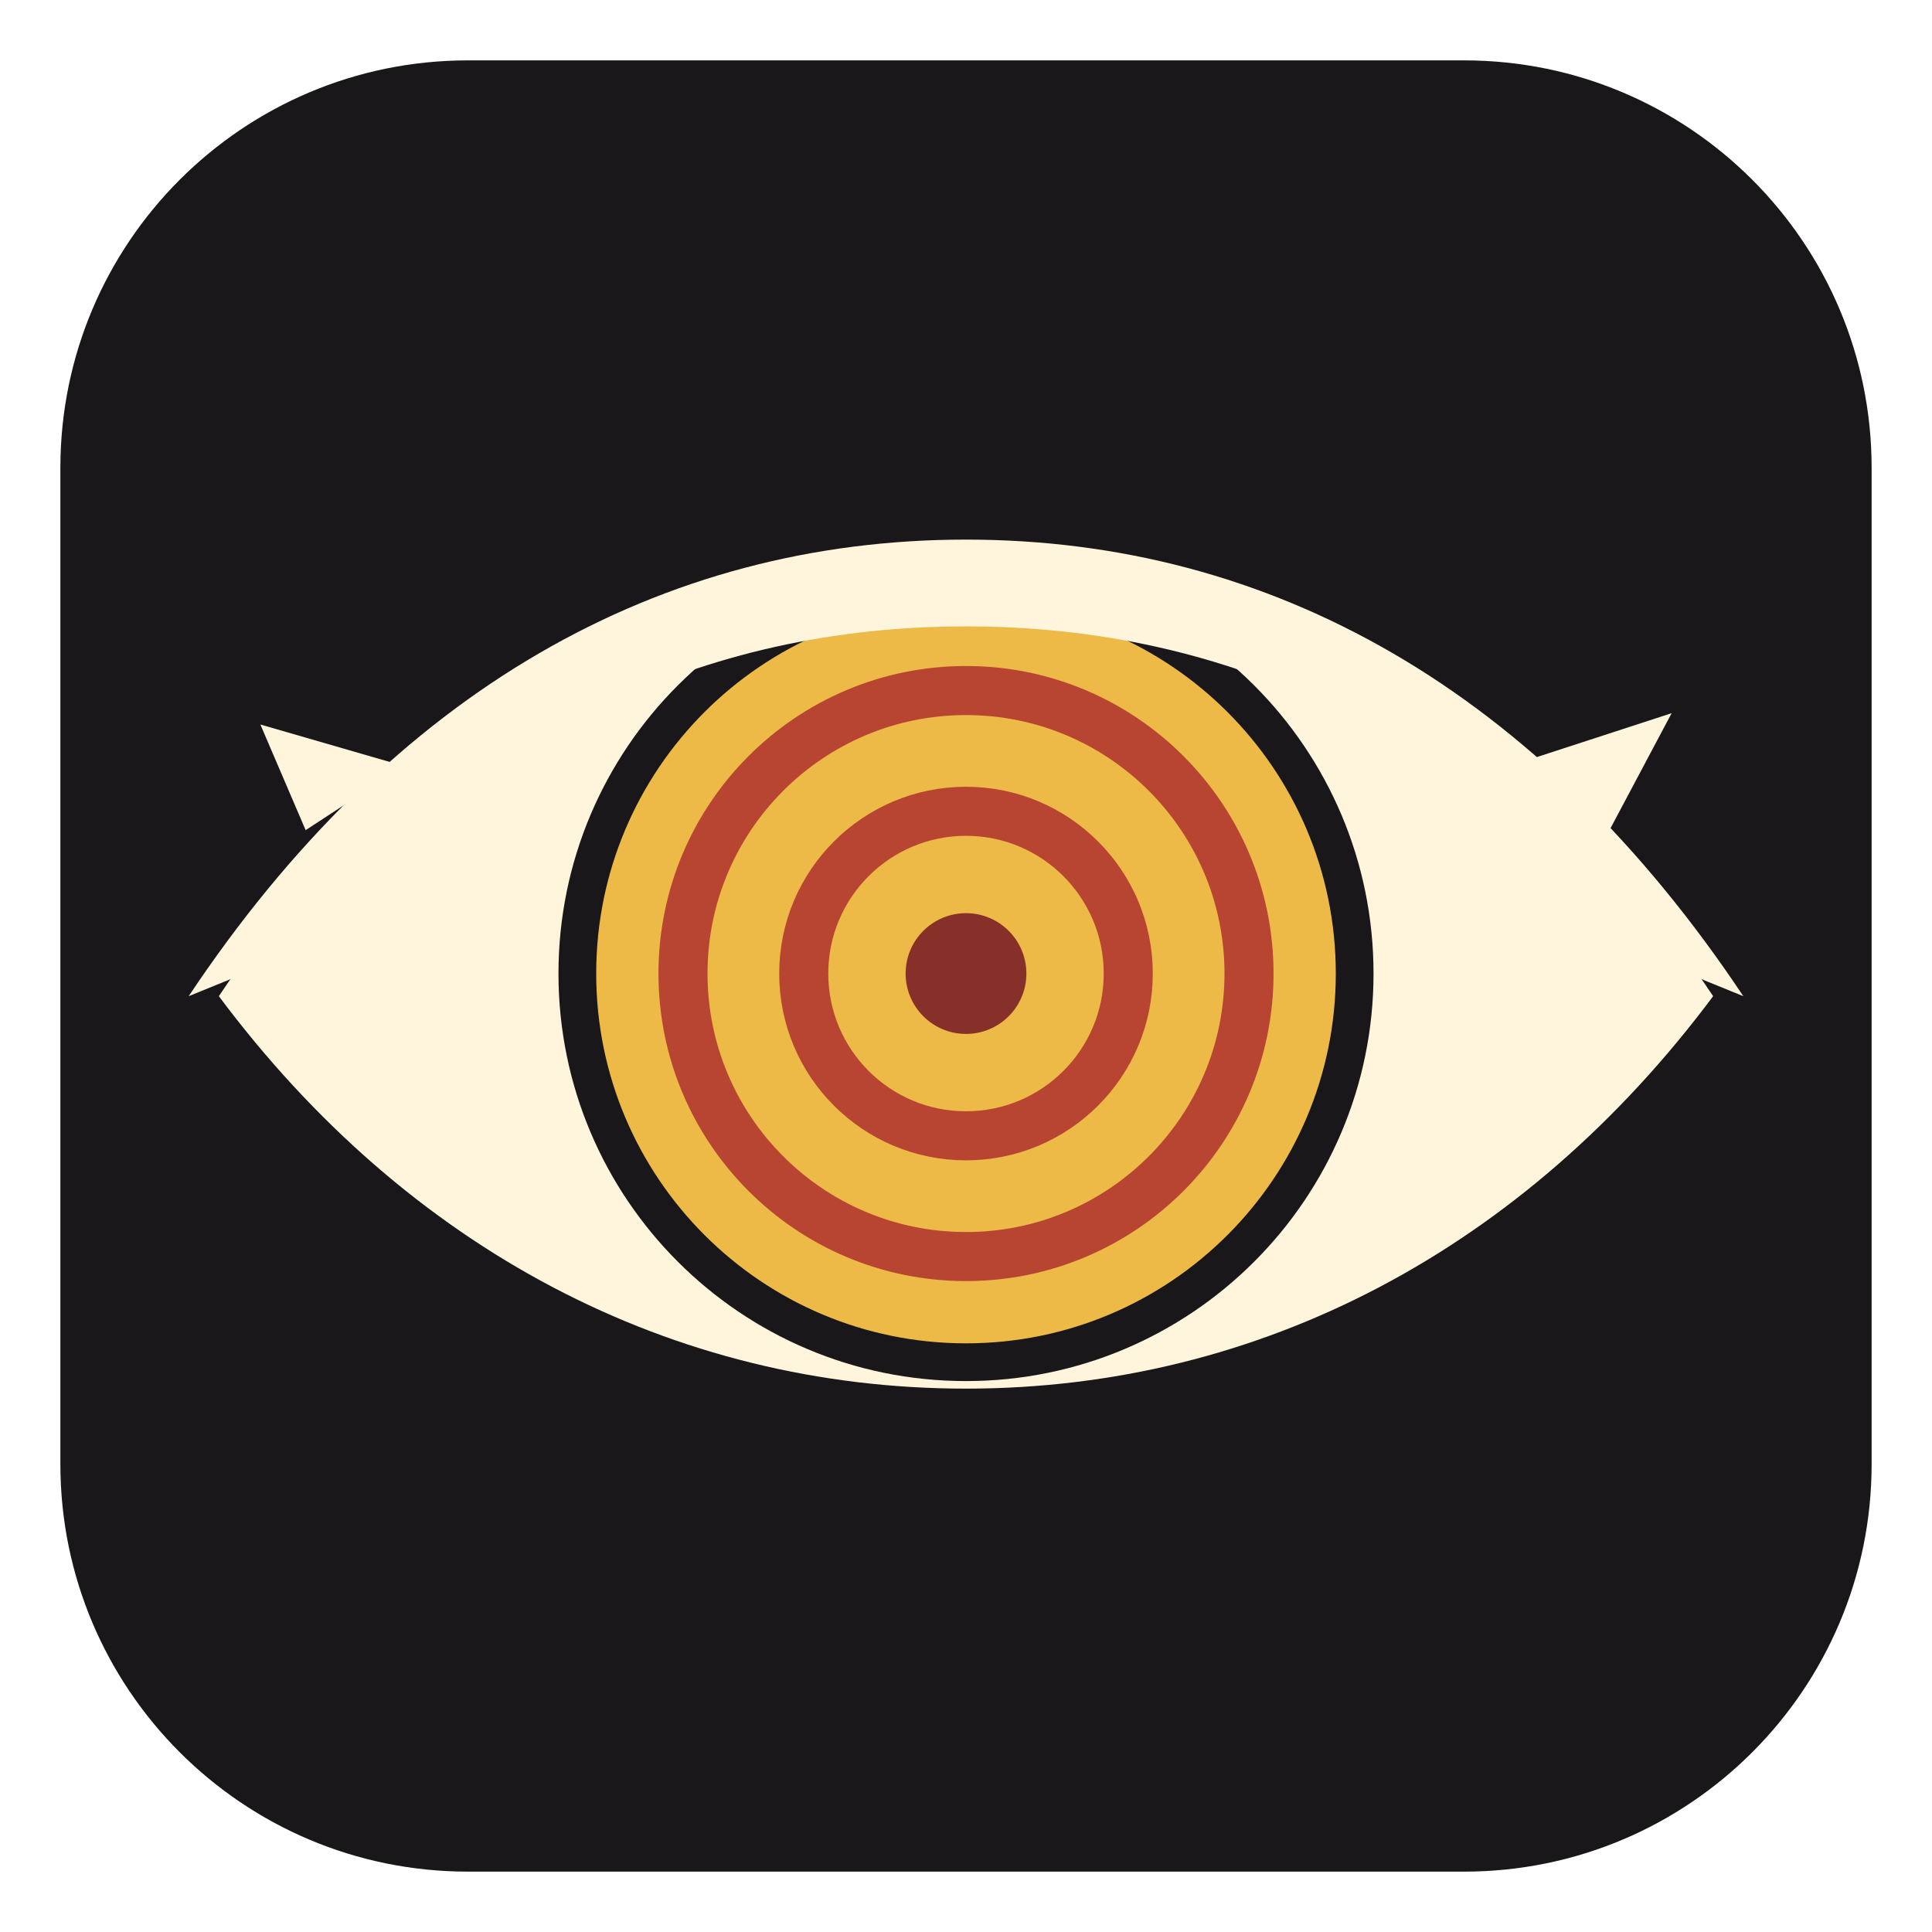
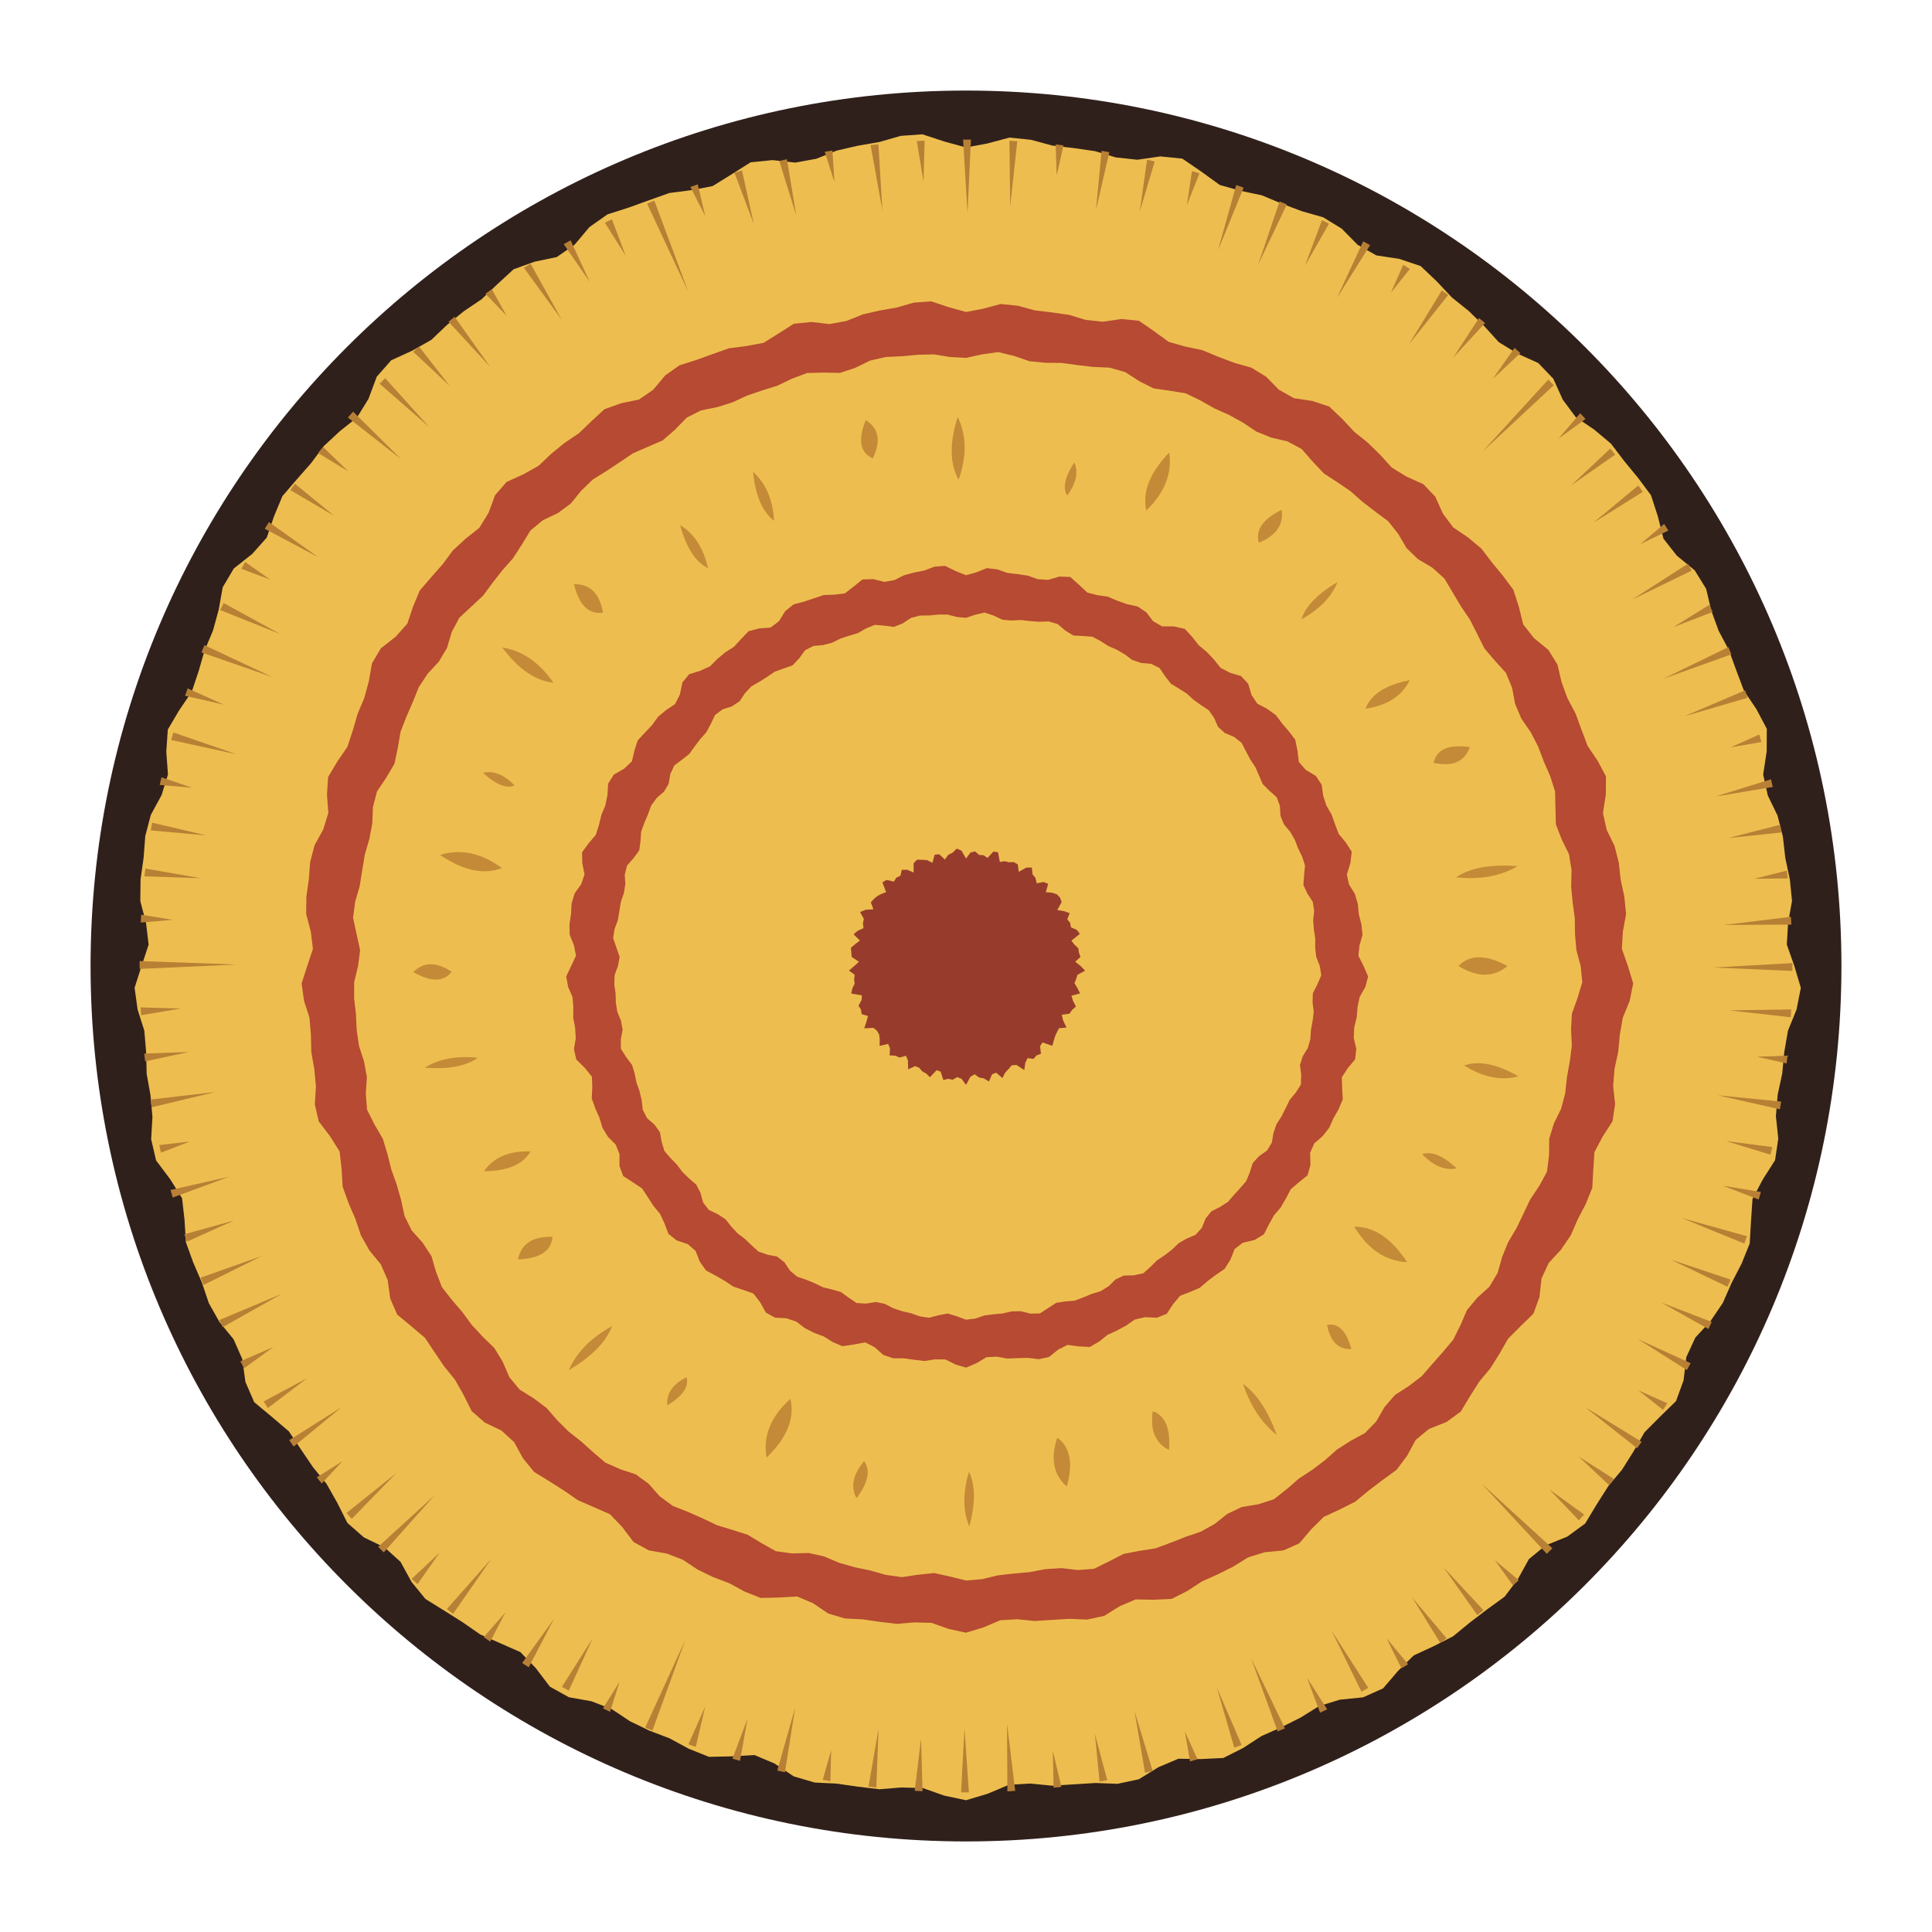
- <svg xmlns="http://www.w3.org/2000/svg" viewBox="0 0 512 512" width="512" height="512" role="img" aria-label="Makima's ringed eye">
-   <rect x="16" y="16" width="480" height="480" rx="108" fill="#191719" />
-   <path d="M58 264C106 192 177 154 256 154s150 38 198 110c-50 67-120 104-198 104S108 331 58 264Z" fill="#fff4dc" />
-   <circle cx="256" cy="258" r="103" fill="#edba48" stroke="#191719" stroke-width="10" />
-   <g fill="none" stroke="#b84432" stroke-width="13">
-     <circle cx="256" cy="258" r="75" />
-     <circle cx="256" cy="258" r="43" />
-   </g>
-   <circle cx="256" cy="258" r="16" fill="#872f29" />
-   <path d="M50 264C104 183 175 143 256 143s152 40 206 121l-27-11c-49-58-109-87-179-87S126 195 77 253Z" fill="#fff4dc" />
-   <path d="m81 220-12-28 38 11m293 0 43-14-17 32" fill="#fff4dc" />
+ <svg xmlns="http://www.w3.org/2000/svg" viewBox="0 0 512 512" width="512" height="512" role="img" aria-label="Makima’s ringed iris">
+   <circle cx="256" cy="256" r="232" fill="#30201c" />
+   <path fill="#edbe4f" d="M475.52 256.00 L477.24 261.79 L476.10 267.54 L473.83 273.14 L472.85 278.79 L472.31 284.48 L471.11 290.07 L470.63 295.78 L471.26 301.75 L470.41 307.47 L467.15 312.58 L464.43 317.74 L464.04 323.59 L463.69 329.55 L461.53 334.90 L458.87 340.03 L456.56 345.30 L453.30 350.11 L449.28 354.48 L446.89 359.64 L446.17 365.79 L444.16 371.31 L439.92 375.44 L435.81 379.58 L432.95 384.56 L429.89 389.43 L426.22 393.84 L423.11 398.73 L420.09 403.75 L415.35 407.22 L409.56 409.56 L405.17 413.19 L402.27 418.45 L398.75 423.13 L394.08 426.52 L389.51 430.00 L385.07 433.65 L379.90 436.27 L374.65 438.71 L370.48 442.82 L366.53 447.44 L361.23 449.81 L355.07 450.43 L349.55 452.14 L344.68 455.17 L339.56 457.74 L334.33 460.06 L329.40 463.26 L324.20 465.88 L318.26 466.17 L312.29 466.08 L306.98 468.33 L301.81 471.52 L296.17 472.73 L290.29 472.51 L284.55 472.87 L278.83 473.23 L273.05 472.66 L267.37 472.99 L261.74 475.36 L256.00 477.08 L250.24 475.86 L244.58 473.86 L238.87 473.70 L233.07 474.17 L227.37 473.49 L221.68 472.67 L215.89 472.39 L210.35 470.76 L205.26 467.35 L199.97 465.11 L193.96 465.45 L187.90 465.58 L182.54 463.44 L177.43 460.67 L172.07 458.63 L166.90 456.12 L162.08 452.91 L156.72 450.85 L150.78 449.79 L145.73 446.99 L141.98 442.06 L137.92 437.83 L132.63 435.50 L127.29 433.16 L122.57 429.89 L117.68 426.81 L112.74 423.74 L109.05 419.21 L106.15 413.91 L101.92 410.08 L96.43 407.42 L92.07 403.60 L89.40 398.29 L86.54 393.23 L82.93 388.80 L79.73 384.07 L76.56 379.33 L72.03 375.47 L67.37 371.59 L65.05 366.25 L64.20 360.14 L61.89 354.90 L58.17 350.36 L55.34 345.34 L53.50 339.88 L51.22 334.61 L49.27 329.21 L48.90 323.29 L48.25 317.54 L45.11 312.51 L41.36 307.53 L40.06 301.90 L40.40 295.96 L39.88 290.23 L38.87 284.59 L38.73 278.84 L38.25 273.14 L36.46 267.51 L35.67 261.77 L37.52 256.00 L39.39 250.33 L38.70 244.61 L37.18 238.78 L37.25 233.01 L38.06 227.31 L38.50 221.55 L39.97 215.96 L42.83 210.69 L44.51 205.23 L44.07 199.21 L44.47 193.34 L47.47 188.25 L50.81 183.34 L52.62 177.93 L54.21 172.42 L56.43 167.15 L57.97 161.54 L59.02 155.63 L61.97 150.65 L66.85 146.79 L70.71 142.45 L72.59 136.89 L74.84 131.49 L78.60 127.11 L82.40 122.79 L85.83 118.20 L90.06 114.27 L94.59 110.67 L97.64 105.72 L99.84 99.84 L103.67 95.48 L109.19 92.96 L114.29 90.08 L118.44 86.13 L122.88 82.51 L127.62 79.31 L131.81 75.31 L136.10 71.37 L141.63 69.36 L147.53 68.13 L152.24 64.89 L156.22 60.17 L160.99 56.81 L166.53 55.04 L171.95 53.08 L177.37 51.15 L183.19 50.39 L188.85 49.32 L193.86 46.21 L198.93 43.01 L204.73 42.43 L210.74 43.09 L216.35 42.07 L221.77 39.90 L227.38 38.61 L233.05 37.63 L238.69 36.01 L244.45 35.59 L250.28 37.51 L256.00 39.08 L261.71 38.01 L267.51 36.46 L273.23 37.05 L278.85 38.57 L284.54 39.24 L290.20 40.06 L295.71 41.72 L301.42 42.33 L307.51 41.45 L313.33 42.04 L318.36 45.48 L323.25 49.02 L328.75 50.57 L334.40 51.76 L339.68 53.97 L345.05 55.99 L350.64 57.58 L355.56 60.59 L359.78 64.87 L364.73 67.68 L370.83 68.61 L376.47 70.50 L380.72 74.53 L384.74 78.81 L389.21 82.40 L393.33 86.42 L397.20 90.68 L402.13 93.71 L407.65 96.20 L411.64 100.36 L414.15 105.92 L417.57 110.52 L422.46 113.83 L426.93 117.58 L430.42 122.17 L434.08 126.62 L437.53 131.24 L439.37 136.92 L440.83 142.74 L444.37 147.25 L449.12 151.15 L452.15 156.06 L453.50 161.80 L455.47 167.19 L458.16 172.26 L460.13 177.64 L462.15 183.00 L465.47 187.94 L468.22 193.14 L468.19 199.14 L467.26 205.28 L468.49 210.83 L471.07 216.14 L472.48 221.71 L473.13 227.41 L474.33 233.05 L474.90 238.77 L473.86 244.58 L473.52 250.30Z" />
+   <path fill="#b88035" d="M475.00 255.23 L454.00 256.40 L475.00 257.31Z" />
+   <path fill="#b88035" d="M474.70 267.51 L458.24 267.76 L474.58 269.59Z" />
+   <path fill="#b88035" d="M473.71 279.76 L465.61 280.04 L473.47 281.83Z" />
+   <path fill="#b88035" d="M472.03 291.93 L455.20 290.26 L471.68 293.98Z" />
+   <path fill="#b88035" d="M469.68 303.98 L457.40 302.39 L469.21 306.01Z" />
+   <path fill="#b88035" d="M466.65 315.89 L456.61 314.23 L466.07 317.89Z" />
+   <path fill="#b88035" d="M462.96 327.61 L445.68 322.80 L462.27 329.57Z" />
+   <path fill="#b88035" d="M458.62 339.10 L442.71 333.78 L457.82 341.02Z" />
+   <path fill="#b88035" d="M453.64 350.33 L440.22 345.17 L452.74 352.20Z" />
+   <path fill="#b88035" d="M448.04 361.26 L434.07 354.88 L447.03 363.08Z" />
+   <path fill="#b88035" d="M441.84 371.87 L434.19 368.46 L440.73 373.63Z" />
+   <path fill="#b88035" d="M435.05 382.10 L420.04 372.89 L433.84 383.80Z" />
+   <path fill="#b88035" d="M427.70 391.94 L418.34 385.99 L426.40 393.57Z" />
+   <path fill="#b88035" d="M419.81 401.36 L410.59 394.71 L418.42 402.91Z" />
+   <path fill="#b88035" d="M411.40 410.31 L392.59 393.13 L409.92 411.78Z" />
+   <path fill="#b88035" d="M402.50 418.78 L396.16 413.47 L400.95 420.17Z" />
+   <path fill="#b88035" d="M393.14 426.74 L382.52 415.30 L391.51 428.04Z" />
+   <path fill="#b88035" d="M383.35 434.16 L374.27 423.39 L381.66 435.36Z" />
+   <path fill="#b88035" d="M373.16 441.02 L367.43 434.12 L371.40 442.13Z" />
+   <path fill="#b88035" d="M362.60 447.30 L352.90 432.16 L360.78 448.31Z" />
+   <path fill="#b88035" d="M351.71 452.98 L346.36 444.60 L349.83 453.88Z" />
+   <path fill="#b88035" d="M340.52 458.04 L331.55 439.43 L338.59 458.83Z" />
+   <path fill="#b88035" d="M329.05 462.46 L322.44 447.10 L327.09 463.14Z" />
+   <path fill="#b88035" d="M317.36 466.23 L314.01 458.87 L315.36 466.80Z" />
+   <path fill="#b88035" d="M305.48 469.34 L300.64 453.39 L303.45 469.80Z" />
+   <path fill="#b88035" d="M293.44 471.78 L290.15 459.45 L291.39 472.12Z" />
+   <path fill="#b88035" d="M281.28 473.54 L279.01 463.92 L279.21 473.77Z" />
+   <path fill="#b88035" d="M269.04 474.61 L266.87 456.75 L266.97 474.73Z" />
+   <path fill="#b88035" d="M256.77 475.00 L255.60 458.06 L254.69 475.00Z" />
+   <path fill="#b88035" d="M244.49 474.70 L244.09 460.69 L242.41 474.58Z" />
+   <path fill="#b88035" d="M232.24 473.71 L232.83 458.03 L230.17 473.47Z" />
+   <path fill="#b88035" d="M220.07 472.03 L220.27 463.78 L218.02 471.68Z" />
+   <path fill="#b88035" d="M208.02 469.68 L210.75 452.44 L205.99 469.21Z" />
+   <path fill="#b88035" d="M196.11 466.65 L198.12 455.39 L194.11 466.07Z" />
+   <path fill="#b88035" d="M184.39 462.96 L186.89 452.23 L182.43 462.27Z" />
+   <path fill="#b88035" d="M172.90 458.62 L181.64 434.52 L170.98 457.82Z" />
+   <path fill="#b88035" d="M161.67 453.64 L164.21 445.64 L159.80 452.74Z" />
+   <path fill="#b88035" d="M150.74 448.04 L157.08 434.13 L148.92 447.03Z" />
+   <path fill="#b88035" d="M140.13 441.84 L146.81 429.01 L138.37 440.73Z" />
+   <path fill="#b88035" d="M129.90 435.05 L133.96 427.27 L128.20 433.84Z" />
+   <path fill="#b88035" d="M120.06 427.70 L130.29 412.99 L118.43 426.40Z" />
+   <path fill="#b88035" d="M110.64 419.81 L116.54 411.43 L109.09 418.42Z" />
+   <path fill="#b88035" d="M101.69 411.40 L115.18 396.26 L100.22 409.92Z" />
+   <path fill="#b88035" d="M93.22 402.50 L105.06 390.35 L91.83 400.95Z" />
+   <path fill="#b88035" d="M85.26 393.14 L90.78 387.22 L83.96 391.51Z" />
+   <path fill="#b88035" d="M77.84 383.35 L90.50 372.93 L76.64 381.66Z" />
+   <path fill="#b88035" d="M70.98 373.16 L81.42 365.21 L69.87 371.40Z" />
+   <path fill="#b88035" d="M64.70 362.60 L72.46 356.96 L63.69 360.78Z" />
+   <path fill="#b88035" d="M59.02 351.71 L74.73 342.85 L58.12 349.83Z" />
+   <path fill="#b88035" d="M53.96 340.52 L69.38 332.86 L53.17 338.59Z" />
+   <path fill="#b88035" d="M49.54 329.05 L61.99 323.45 L48.86 327.09Z" />
+   <path fill="#b88035" d="M45.77 317.36 L60.78 311.82 L45.20 315.36Z" />
+   <path fill="#b88035" d="M42.66 305.48 L50.28 302.52 L42.20 303.45Z" />
+   <path fill="#b88035" d="M40.22 293.44 L57.01 289.40 L39.88 291.39Z" />
+   <path fill="#b88035" d="M38.46 281.28 L50.00 278.79 L38.23 279.21Z" />
+   <path fill="#b88035" d="M37.39 269.04 L47.92 267.27 L37.27 266.97Z" />
+   <path fill="#b88035" d="M37.00 256.77 L62.74 255.61 L37.00 254.69Z" />
+   <path fill="#b88035" d="M37.30 244.49 L45.81 243.77 L37.42 242.41Z" />
+   <path fill="#b88035" d="M38.29 232.24 L53.23 232.74 L38.53 230.17Z" />
+   <path fill="#b88035" d="M39.97 220.07 L54.72 221.39 L40.32 218.02Z" />
+   <path fill="#b88035" d="M42.32 208.02 L50.89 208.75 L42.79 205.99Z" />
+   <path fill="#b88035" d="M45.35 196.11 L62.76 199.91 L45.93 194.11Z" />
+   <path fill="#b88035" d="M49.04 184.39 L59.33 186.74 L49.73 182.43Z" />
+   <path fill="#b88035" d="M53.38 172.90 L72.19 179.43 L54.18 170.98Z" />
+   <path fill="#b88035" d="M58.36 161.67 L74.31 168.06 L59.26 159.80Z" />
+   <path fill="#b88035" d="M63.96 150.74 L71.59 153.60 L64.97 148.92Z" />
+   <path fill="#b88035" d="M70.16 140.13 L84.39 147.69 L71.27 138.37Z" />
+   <path fill="#b88035" d="M76.95 129.90 L88.60 136.72 L78.16 128.20Z" />
+   <path fill="#b88035" d="M84.30 120.06 L92.29 124.91 L85.60 118.43Z" />
+   <path fill="#b88035" d="M92.19 110.64 L106.39 121.76 L93.58 109.09Z" />
+   <path fill="#b88035" d="M100.60 101.69 L113.75 113.18 L102.08 100.22Z" />
+   <path fill="#b88035" d="M109.50 93.22 L119.19 102.29 L111.05 91.83Z" />
+   <path fill="#b88035" d="M118.86 85.26 L129.90 97.23 L120.49 83.96Z" />
+   <path fill="#b88035" d="M128.65 77.84 L134.26 83.70 L130.34 76.64Z" />
+   <path fill="#b88035" d="M138.84 70.98 L148.88 84.76 L140.60 69.87Z" />
+   <path fill="#b88035" d="M149.40 64.70 L156.29 74.72 L151.22 63.69Z" />
+   <path fill="#b88035" d="M160.29 59.02 L165.82 67.78 L162.17 58.12Z" />
+   <path fill="#b88035" d="M171.48 53.96 L182.44 77.40 L173.41 53.17Z" />
+   <path fill="#b88035" d="M182.95 49.54 L186.91 57.29 L184.91 48.86Z" />
+   <path fill="#b88035" d="M194.64 45.77 L199.79 59.42 L196.64 45.20Z" />
+   <path fill="#b88035" d="M206.52 42.66 L211.03 57.14 L208.55 42.20Z" />
+   <path fill="#b88035" d="M218.56 40.22 L221.13 48.27 L220.61 39.88Z" />
+   <path fill="#b88035" d="M230.72 38.46 L233.86 55.88 L232.79 38.23Z" />
+   <path fill="#b88035" d="M242.96 37.39 L244.74 48.13 L245.03 37.27Z" />
+   <path fill="#b88035" d="M255.23 37.00 L256.40 56.51 L257.31 37.00Z" />
+   <path fill="#b88035" d="M267.51 37.30 L267.71 54.69 L269.59 37.42Z" />
+   <path fill="#b88035" d="M279.76 38.29 L280.03 46.51 L281.83 38.53Z" />
+   <path fill="#b88035" d="M291.93 39.97 L290.44 55.70 L293.98 40.32Z" />
+   <path fill="#b88035" d="M303.98 42.32 L302.05 56.07 L306.01 42.79Z" />
+   <path fill="#b88035" d="M315.89 45.35 L314.53 54.35 L317.89 45.93Z" />
+   <path fill="#b88035" d="M327.61 49.04 L322.77 66.39 L329.57 49.73Z" />
+   <path fill="#b88035" d="M339.10 53.38 L333.40 70.18 L341.02 54.18Z" />
+   <path fill="#b88035" d="M350.33 58.36 L345.82 70.44 L352.20 59.26Z" />
+   <path fill="#b88035" d="M361.26 63.96 L354.29 78.99 L363.08 64.97Z" />
+   <path fill="#b88035" d="M371.87 70.16 L368.61 77.57 L373.63 71.27Z" />
+   <path fill="#b88035" d="M382.10 76.95 L373.35 91.31 L383.80 78.16Z" />
+   <path fill="#b88035" d="M391.94 84.30 L385.08 94.80 L393.57 85.60Z" />
+   <path fill="#b88035" d="M401.36 92.19 L395.59 100.43 L402.91 93.58Z" />
+   <path fill="#b88035" d="M410.31 100.60 L392.80 119.75 L411.78 102.08Z" />
+   <path fill="#b88035" d="M418.78 109.50 L413.00 116.26 L420.17 111.05Z" />
+   <path fill="#b88035" d="M426.74 118.86 L416.39 128.62 L428.04 120.49Z" />
+   <path fill="#b88035" d="M434.16 128.65 L422.24 138.55 L435.36 130.34Z" />
+   <path fill="#b88035" d="M441.02 138.84 L434.69 144.22 L442.13 140.60Z" />
+   <path fill="#b88035" d="M447.30 149.40 L432.54 158.89 L448.31 151.22Z" />
+   <path fill="#b88035" d="M452.98 160.29 L443.43 166.20 L453.88 162.17Z" />
+   <path fill="#b88035" d="M458.04 171.48 L440.78 179.89 L458.83 173.41Z" />
+   <path fill="#b88035" d="M462.46 182.95 L446.31 189.84 L463.14 184.91Z" />
+   <path fill="#b88035" d="M466.23 194.64 L458.64 198.06 L466.80 196.64Z" />
+   <path fill="#b88035" d="M469.34 206.52 L454.55 211.10 L469.80 208.55Z" />
+   <path fill="#b88035" d="M471.78 218.56 L457.98 222.10 L472.12 220.61Z" />
+   <path fill="#b88035" d="M473.54 230.72 L464.92 232.88 L473.77 232.79Z" />
+   <path fill="#b88035" d="M474.61 242.96 L456.78 245.13 L474.73 245.03Z" />
+   <path fill="#b64a32" fill-rule="evenodd" d="M431.42 256.00 L432.81 260.63 L431.89 265.22 L430.06 269.70 L429.27 274.21 L428.84 278.76 L427.88 283.22 L427.50 287.79 L428.02 292.56 L427.34 297.14 L424.72 301.21 L422.54 305.33 L422.24 310.01 L421.97 314.77 L420.25 319.05 L418.11 323.15 L416.27 327.36 L413.66 331.20 L410.43 334.69 L408.52 338.81 L407.97 343.74 L406.37 348.15 L402.97 351.45 L399.68 354.75 L397.40 358.73 L394.96 362.62 L392.02 366.14 L389.54 370.06 L387.13 374.07 L383.34 376.84 L378.69 378.69 L375.18 381.59 L372.88 385.81 L370.07 389.56 L366.34 392.26 L362.69 395.04 L359.14 397.97 L355.00 400.05 L350.81 401.99 L347.48 405.29 L344.33 409.00 L340.10 410.88 L335.16 411.36 L330.75 412.72 L326.86 415.15 L322.77 417.20 L318.59 419.06 L314.65 421.63 L310.50 423.73 L305.75 423.95 L300.98 423.86 L296.73 425.66 L292.61 428.23 L288.10 429.20 L283.40 429.01 L278.81 429.29 L274.24 429.58 L269.62 429.12 L265.09 429.38 L260.59 431.29 L256.00 432.68 L251.40 431.69 L246.88 430.08 L242.31 429.95 L237.68 430.34 L233.12 429.80 L228.58 429.14 L223.95 428.92 L219.52 427.62 L215.46 424.87 L211.23 423.08 L206.43 423.36 L201.58 423.48 L197.30 421.77 L193.22 419.55 L188.93 417.92 L184.80 415.91 L180.95 413.34 L176.67 411.70 L171.92 410.86 L167.88 408.63 L164.89 404.67 L161.65 401.29 L157.43 399.43 L153.15 397.57 L149.38 394.96 L145.47 392.49 L141.51 390.05 L138.57 386.42 L136.26 382.18 L132.89 379.11 L128.49 377.01 L125.00 373.96 L122.87 369.70 L120.59 365.65 L117.71 362.12 L115.15 358.33 L112.62 354.54 L108.99 351.47 L105.26 348.38 L103.40 344.10 L102.74 339.21 L100.90 335.03 L97.91 331.40 L95.65 327.39 L94.18 323.03 L92.36 318.81 L90.81 314.50 L90.52 309.77 L90.01 305.17 L87.49 301.15 L84.47 297.18 L83.43 292.68 L83.72 287.93 L83.30 283.35 L82.50 278.84 L82.39 274.25 L82.01 269.69 L80.56 265.19 L79.93 260.61 L81.42 256.00 L82.93 251.47 L82.37 246.90 L81.14 242.24 L81.19 237.63 L81.84 233.07 L82.19 228.47 L83.36 224.00 L85.67 219.79 L87.01 215.43 L86.65 210.62 L86.95 205.93 L89.37 201.86 L92.05 197.94 L93.49 193.62 L94.76 189.21 L96.53 185.00 L97.75 180.52 L98.58 175.79 L100.94 171.81 L104.86 168.74 L107.95 165.27 L109.44 160.82 L111.23 156.51 L114.24 153.01 L117.28 149.56 L120.02 145.88 L123.40 142.75 L127.03 139.88 L129.46 135.92 L131.21 131.21 L134.26 127.71 L138.69 125.71 L142.76 123.42 L146.08 120.26 L149.62 117.37 L153.42 114.81 L156.76 111.61 L160.18 108.45 L164.61 106.86 L169.33 105.89 L173.09 103.30 L176.26 99.51 L180.07 96.81 L184.50 95.41 L188.83 93.84 L193.16 92.30 L197.82 91.70 L202.34 90.86 L206.34 88.36 L210.39 85.79 L215.03 85.33 L219.84 85.88 L224.32 85.06 L228.65 83.32 L233.13 82.29 L237.66 81.50 L242.16 80.20 L246.77 79.86 L251.43 81.41 L256.00 82.68 L260.56 81.81 L265.19 80.56 L269.77 81.03 L274.26 82.26 L278.80 82.79 L283.33 83.45 L287.73 84.78 L292.29 85.26 L297.16 84.54 L301.82 85.00 L305.83 87.77 L309.74 90.61 L314.13 91.85 L318.65 92.80 L322.87 94.56 L327.16 96.17 L331.63 97.44 L335.56 99.85 L338.92 103.28 L342.88 105.52 L347.77 106.25 L352.27 107.75 L355.67 110.98 L358.87 114.41 L362.44 117.28 L365.73 120.49 L368.82 123.90 L372.76 126.32 L377.19 128.30 L380.37 131.63 L382.37 136.08 L385.10 139.76 L389.01 142.40 L392.59 145.39 L395.38 149.05 L398.31 152.61 L401.06 156.30 L402.52 160.85 L403.68 165.50 L406.51 169.10 L410.32 172.21 L412.75 176.13 L413.82 180.73 L415.39 185.04 L417.54 189.09 L419.12 193.39 L420.73 197.67 L423.39 201.61 L425.60 205.76 L425.56 210.57 L424.80 215.48 L425.78 219.91 L427.86 224.15 L428.99 228.60 L429.50 233.16 L430.47 237.66 L430.93 242.23 L430.08 246.88 L429.81 251.45Z M418.89 256.00 L419.32 260.28 L418.06 264.49 L416.57 268.64 L416.35 272.85 L416.55 277.14 L416.00 281.34 L415.25 285.52 L414.79 289.75 L413.70 293.86 L411.79 297.74 L410.56 301.78 L410.51 306.20 L409.97 310.52 L407.90 314.31 L405.49 317.92 L403.68 321.75 L401.83 325.56 L399.67 329.20 L398.07 333.14 L396.89 337.34 L394.70 341.00 L391.45 343.96 L388.73 347.23 L387.04 351.20 L385.10 355.06 L382.36 358.32 L379.54 361.51 L376.75 364.72 L373.32 367.34 L369.68 369.68 L366.91 372.88 L364.70 376.72 L361.72 379.78 L357.91 381.85 L354.32 384.14 L351.15 386.96 L347.76 389.51 L344.22 391.84 L340.97 394.66 L337.59 397.32 L333.45 398.65 L329.06 399.38 L325.26 401.20 L321.85 403.89 L318.11 405.96 L314.08 407.32 L310.14 408.88 L306.15 410.34 L301.91 411.00 L297.75 411.81 L293.88 413.79 L289.95 415.74 L285.67 416.08 L281.27 415.57 L277.04 415.84 L272.88 416.63 L268.67 417.01 L264.46 417.48 L260.26 418.50 L256.00 418.85 L251.76 417.80 L247.57 416.87 L243.30 417.32 L238.98 417.96 L234.76 417.36 L230.63 416.19 L226.47 415.33 L222.38 414.16 L218.43 412.48 L214.32 411.56 L209.89 411.67 L205.61 411.08 L201.84 408.96 L198.14 406.73 L194.10 405.44 L190.02 404.20 L186.18 402.37 L182.29 400.66 L178.31 399.09 L174.85 396.55 L171.91 393.23 L168.51 390.73 L164.35 389.35 L160.39 387.59 L157.15 384.82 L153.99 381.97 L150.65 379.35 L147.64 376.34 L144.85 373.13 L141.43 370.57 L137.71 368.26 L134.98 364.96 L133.22 360.86 L130.99 357.23 L127.94 354.26 L125.05 351.14 L122.54 347.73 L119.75 344.48 L117.12 341.11 L115.56 337.08 L114.35 332.91 L112.03 329.36 L109.10 326.07 L107.20 322.25 L106.30 318.01 L105.13 313.91 L103.70 309.93 L102.68 305.82 L101.45 301.78 L99.25 298.00 L97.28 294.10 L96.94 289.81 L97.23 285.43 L96.47 281.27 L95.14 277.18 L94.53 272.97 L94.33 268.72 L93.84 264.50 L93.87 260.25 L94.89 256.00 L95.43 251.80 L94.50 247.54 L93.57 243.22 L94.12 238.99 L95.32 234.85 L95.99 230.66 L96.68 226.47 L97.87 222.39 L98.66 218.23 L98.83 213.89 L99.90 209.76 L102.37 206.08 L104.55 202.37 L105.42 198.20 L106.15 193.93 L107.69 189.97 L109.39 186.07 L110.98 182.11 L113.34 178.54 L116.30 175.34 L118.45 171.71 L119.72 167.50 L121.72 163.71 L124.91 160.76 L128.05 157.82 L130.56 154.42 L133.17 151.09 L135.97 147.92 L138.30 144.31 L140.58 140.58 L143.89 137.86 L147.90 135.94 L151.30 133.41 L154.01 130.06 L157.08 127.09 L160.70 124.83 L164.24 122.49 L167.76 120.12 L171.68 118.41 L175.59 116.73 L178.85 113.91 L181.96 110.70 L185.77 108.76 L190.06 107.90 L194.12 106.62 L197.97 104.84 L201.99 103.47 L206.03 102.20 L209.89 100.35 L213.89 98.85 L218.25 98.74 L222.59 98.82 L226.62 97.50 L230.59 95.56 L234.75 94.61 L239.02 94.41 L243.25 94.01 L247.51 93.92 L251.77 94.61 L256.00 94.85 L260.24 93.91 L264.53 93.31 L268.72 94.32 L272.84 95.73 L277.05 96.14 L281.31 96.18 L285.51 96.75 L289.75 97.24 L294.07 97.43 L298.18 98.60 L301.91 101.01 L305.73 102.94 L309.99 103.54 L314.25 104.25 L318.09 106.11 L321.80 108.21 L325.67 109.94 L329.38 111.98 L332.91 114.35 L336.85 115.96 L341.20 116.97 L344.97 119.00 L347.87 122.33 L350.84 125.47 L354.39 127.78 L357.89 130.17 L361.07 132.98 L364.44 135.57 L367.87 138.11 L370.53 141.47 L372.73 145.23 L375.76 148.17 L379.59 150.44 L382.79 153.33 L384.99 157.03 L387.17 160.70 L389.55 164.21 L391.48 168.02 L393.37 171.82 L396.15 175.08 L399.09 178.31 L400.72 182.26 L401.53 186.58 L403.19 190.47 L405.64 194.02 L407.61 197.80 L409.11 201.78 L410.82 205.69 L412.11 209.76 L412.21 214.14 L412.33 218.47 L413.86 222.45 L415.80 226.38 L416.48 230.58 L416.37 234.89 L416.76 239.10 L417.33 243.30 L417.39 247.54 L417.75 251.76Z" />
+   <path fill="#b64a32" fill-rule="evenodd" d="M361.36 256.00 L362.57 258.79 L361.83 261.55 L360.33 264.21 L359.76 266.91 L359.54 269.63 L358.88 272.29 L358.76 275.04 L359.43 277.98 L359.11 280.75 L357.15 283.10 L355.60 285.50 L355.69 288.39 L355.84 291.36 L354.77 293.91 L353.38 296.34 L352.27 298.86 L350.52 301.08 L348.28 303.02 L347.19 305.51 L347.29 308.70 L346.52 311.47 L344.24 313.30 L342.07 315.15 L340.79 317.60 L339.40 320.00 L337.61 322.09 L336.25 324.54 L334.96 327.09 L332.51 328.60 L329.35 329.35 L327.18 331.01 L326.07 333.83 L324.55 336.26 L322.26 337.82 L320.06 339.48 L317.96 341.28 L315.37 342.39 L312.75 343.39 L310.90 345.59 L309.21 348.17 L306.61 349.21 L303.42 349.07 L300.70 349.71 L298.43 351.30 L296.01 352.60 L293.52 353.75 L291.25 355.55 L288.81 356.97 L285.86 356.81 L282.91 356.41 L280.41 357.67 L278.02 359.61 L275.31 360.21 L272.45 359.85 L269.68 359.92 L266.93 360.03 L264.15 359.53 L261.43 359.67 L258.76 361.27 L256.00 362.44 L253.23 361.61 L250.54 360.27 L247.80 360.24 L245.00 360.68 L242.26 360.36 L239.53 359.96 L236.73 359.97 L234.09 359.08 L231.75 356.99 L229.27 355.74 L226.29 356.31 L223.26 356.76 L220.70 355.67 L218.31 354.17 L215.73 353.21 L213.28 351.96 L211.05 350.25 L208.43 349.36 L205.40 349.19 L202.97 347.86 L201.42 345.07 L199.64 342.79 L197.00 341.85 L194.29 340.94 L192.00 339.40 L189.58 338.02 L187.09 336.68 L185.45 334.35 L184.34 331.51 L182.29 329.71 L179.34 328.74 L177.15 326.99 L176.11 324.23 L174.91 321.67 L173.16 319.56 L171.68 317.26 L170.19 314.98 L167.73 313.32 L165.16 311.67 L164.17 309.02 L164.18 305.85 L163.15 303.31 L161.11 301.26 L159.67 298.89 L158.87 296.23 L157.75 293.71 L156.82 291.12 L156.96 288.18 L156.87 285.36 L155.03 283.06 L152.73 280.79 L152.10 278.08 L152.58 275.17 L152.42 272.41 L151.90 269.71 L151.94 266.94 L151.72 264.21 L150.56 261.53 L150.06 258.77 L151.36 256.00 L152.64 253.29 L152.12 250.56 L150.98 247.73 L150.91 244.96 L151.33 242.22 L151.47 239.44 L152.27 236.78 L154.02 234.32 L154.91 231.73 L154.31 228.75 L154.25 225.86 L155.97 223.50 L157.89 221.26 L158.72 218.66 L159.37 215.97 L160.42 213.45 L160.98 210.68 L161.17 207.68 L162.64 205.31 L165.42 203.70 L167.47 201.75 L168.12 198.93 L169.00 196.21 L170.90 194.17 L172.80 192.16 L174.41 189.93 L176.56 188.15 L178.90 186.58 L180.18 184.05 L180.85 180.85 L182.63 178.68 L185.56 177.77 L188.17 176.58 L190.10 174.62 L192.22 172.87 L194.52 171.39 L196.43 169.32 L198.38 167.27 L201.18 166.54 L204.21 166.30 L206.41 164.66 L208.09 161.96 L210.29 160.17 L213.02 159.46 L215.65 158.58 L218.27 157.70 L221.15 157.59 L223.91 157.25 L226.22 155.45 L228.55 153.57 L231.39 153.47 L234.36 154.20 L237.04 153.73 L239.60 152.44 L242.27 151.72 L244.98 151.18 L247.67 150.17 L250.44 149.96 L253.26 151.34 L256.00 152.44 L258.73 151.68 L261.53 150.56 L264.27 150.89 L266.95 151.83 L269.67 152.15 L272.39 152.55 L275.00 153.49 L277.75 153.67 L280.78 152.79 L283.63 152.90 L285.93 154.95 L288.15 157.04 L290.80 157.72 L293.57 158.12 L296.10 159.20 L298.69 160.11 L301.45 160.71 L303.77 162.25 L305.60 164.64 L307.97 165.99 L311.14 166.01 L314.01 166.67 L315.94 168.79 L317.72 171.04 L319.84 172.80 L321.74 174.82 L323.48 176.99 L325.97 178.29 L328.90 179.18 L330.79 181.21 L331.67 184.19 L333.21 186.48 L335.79 187.85 L338.11 189.51 L339.77 191.72 L341.57 193.83 L343.25 196.03 L343.85 198.95 L344.21 201.94 L346.04 204.02 L348.73 205.65 L350.26 207.97 L350.65 210.85 L351.51 213.48 L352.89 215.87 L353.80 218.46 L354.78 221.02 L356.68 223.29 L358.22 225.72 L357.87 228.70 L356.93 231.77 L357.51 234.42 L359.06 236.90 L359.83 239.55 L360.10 242.29 L360.79 244.99 L361.08 247.73 L360.28 250.54 L359.99 253.28Z M349.76 256.00 L350.15 258.47 L349.11 260.88 L347.92 263.23 L347.84 265.65 L348.15 268.13 L347.85 270.55 L347.41 272.94 L347.25 275.40 L346.58 277.75 L345.24 279.91 L344.51 282.22 L344.83 284.86 L344.75 287.43 L343.39 289.54 L341.76 291.52 L340.69 293.71 L339.60 295.88 L338.28 297.93 L337.48 300.24 L337.05 302.79 L335.79 304.89 L333.64 306.42 L331.98 308.22 L331.22 310.65 L330.27 312.99 L328.67 314.85 L327.02 316.66 L325.42 318.51 L323.30 319.87 L321.02 321.02 L319.50 322.92 L318.49 325.40 L316.84 327.23 L314.49 328.24 L312.36 329.45 L310.60 331.15 L308.67 332.64 L306.64 333.98 L304.87 335.75 L303.01 337.42 L300.51 337.97 L297.80 338.04 L295.62 339.07 L293.79 340.87 L291.69 342.17 L289.35 342.89 L287.10 343.82 L284.81 344.68 L282.33 344.89 L279.92 345.26 L277.76 346.66 L275.57 348.07 L273.07 348.12 L270.49 347.48 L268.05 347.54 L265.68 348.08 L263.26 348.30 L260.85 348.62 L258.45 349.44 L256.00 349.73 L253.57 348.84 L251.17 348.09 L248.72 348.56 L246.20 349.22 L243.78 348.85 L241.43 348.02 L239.05 347.48 L236.72 346.71 L234.50 345.54 L232.14 345.04 L229.50 345.46 L226.98 345.31 L224.88 343.88 L222.84 342.39 L220.49 341.73 L218.09 341.14 L215.90 340.07 L213.64 339.14 L211.29 338.35 L209.37 336.76 L207.88 334.52 L205.98 333.02 L203.42 332.51 L201.01 331.69 L199.19 330.04 L197.42 328.33 L195.48 326.86 L193.81 325.07 L192.29 323.13 L190.22 321.78 L187.87 320.65 L186.35 318.71 L185.63 316.10 L184.49 313.91 L182.61 312.31 L180.86 310.59 L179.39 308.65 L177.67 306.87 L176.06 304.99 L175.34 302.57 L174.89 300.04 L173.46 298.06 L171.47 296.32 L170.35 294.13 L170.05 291.60 L169.50 289.21 L168.68 286.92 L168.20 284.53 L167.50 282.22 L165.94 280.13 L164.55 277.96 L164.52 275.44 L165.00 272.87 L164.56 270.48 L163.59 268.17 L163.21 265.75 L163.14 263.31 L162.80 260.88 L162.87 258.44 L163.76 256.00 L164.21 253.60 L163.37 251.15 L162.49 248.64 L162.86 246.21 L163.74 243.85 L164.14 241.45 L164.53 239.05 L165.32 236.73 L165.72 234.33 L165.57 231.77 L166.17 229.39 L167.93 227.38 L169.41 225.34 L169.74 222.89 L169.92 220.35 L170.77 218.05 L171.72 215.80 L172.56 213.48 L174.02 211.49 L175.97 209.79 L177.20 207.71 L177.65 205.12 L178.69 202.87 L180.74 201.32 L182.71 199.76 L184.12 197.79 L185.59 195.86 L187.19 194.05 L188.38 191.83 L189.49 189.49 L191.47 188.00 L194.03 187.17 L196.04 185.80 L197.44 183.69 L199.13 181.89 L201.27 180.67 L203.32 179.35 L205.34 177.99 L207.69 177.16 L210.01 176.34 L211.76 174.51 L213.36 172.31 L215.55 171.19 L218.13 170.95 L220.51 170.33 L222.70 169.24 L225.01 168.48 L227.34 167.78 L229.50 166.55 L231.78 165.60 L234.34 165.80 L236.90 166.13 L239.18 165.23 L241.39 163.77 L243.77 163.13 L246.24 163.10 L248.67 162.87 L251.12 162.87 L253.58 163.51 L256.00 163.73 L258.44 162.91 L260.91 162.34 L263.31 163.13 L265.64 164.23 L268.05 164.44 L270.52 164.31 L272.94 164.59 L275.39 164.77 L277.92 164.68 L280.28 165.38 L282.33 167.12 L284.46 168.42 L286.97 168.55 L289.50 168.74 L291.67 169.89 L293.75 171.22 L295.97 172.19 L298.08 173.41 L300.04 174.89 L302.37 175.68 L305.07 175.93 L307.29 177.03 L308.77 179.22 L310.33 181.22 L312.42 182.48 L314.48 183.78 L316.28 185.43 L318.26 186.85 L320.33 188.21 L321.75 190.25 L322.79 192.62 L324.58 194.25 L327.07 195.30 L329.04 196.86 L330.18 199.08 L331.34 201.27 L332.68 203.30 L333.67 205.56 L334.65 207.81 L336.42 209.57 L338.35 211.29 L339.19 213.62 L339.35 216.24 L340.27 218.48 L341.90 220.42 L343.14 222.55 L344.01 224.83 L345.09 227.05 L345.84 229.39 L345.60 231.99 L345.41 234.53 L346.45 236.77 L347.89 238.97 L348.27 241.39 L348.00 243.89 L348.19 246.31 L348.56 248.72 L348.54 251.15 L348.81 253.57Z" />
+   <path fill="#c48a37" transform="translate(393.00 256.00) rotate(0.00)" d="M-6.50 0 Q-2 -4.60 6.50 0 Q1 4.60 -6.50 0Z" />
+   <path fill="#c48a37" transform="translate(395.21 283.80) rotate(11.29)" d="M-7.35 0 Q-2 -3.14 7.35 0 Q1 3.14 -7.35 0Z" />
+   <path fill="#c48a37" transform="translate(381.47 307.75) rotate(22.41)" d="M-4.95 0 Q-2 -2.63 4.95 0 Q1 2.63 -4.95 0Z" />
+   <path fill="#c48a37" transform="translate(365.90 329.79) rotate(33.88)" d="M-8.44 0 Q-2 -4.42 8.44 0 Q1 4.42 -8.44 0Z" />
+   <path fill="#c48a37" transform="translate(354.91 354.33) rotate(44.83)" d="M-4.54 0 Q-2 -3.78 4.54 0 Q1 3.78 -4.54 0Z" />
+   <path fill="#c48a37" transform="translate(333.89 373.52) rotate(56.46)" d="M-8.11 0 Q-2 -2.40 8.11 0 Q1 2.40 -8.11 0Z" />
+   <path fill="#c48a37" transform="translate(307.64 379.11) rotate(67.25)" d="M-5.56 0 Q-2 -3.93 5.56 0 Q1 3.93 -5.56 0Z" />
+   <path fill="#c48a37" transform="translate(281.45 387.47) rotate(79.05)" d="M-6.60 0 Q-2 -4.32 6.60 0 Q1 4.32 -6.60 0Z" />
+   <path fill="#c48a37" transform="translate(256.83 397.29) rotate(89.66)" d="M-7.26 0 Q-2 -2.54 7.26 0 Q1 2.54 -7.26 0Z" />
+   <path fill="#c48a37" transform="translate(227.99 392.13) rotate(101.63)" d="M-5.02 0 Q-2 -3.30 5.02 0 Q1 3.30 -5.02 0Z" />
+   <path fill="#c48a37" transform="translate(206.30 378.50) rotate(112.08)" d="M-8.41 0 Q-2 -4.59 8.41 0 Q1 4.59 -8.41 0Z" />
+   <path fill="#c48a37" transform="translate(179.40 368.69) rotate(124.21)" d="M-4.52 0 Q-2 -2.99 4.52 0 Q1 2.99 -4.52 0Z" />
+   <path fill="#c48a37" transform="translate(156.46 357.27) rotate(134.51)" d="M-8.17 0 Q-2 -2.74 8.17 0 Q1 2.74 -8.17 0Z" />
+   <path fill="#c48a37" transform="translate(141.84 330.76) rotate(146.78)" d="M-5.47 0 Q-2 -4.50 5.47 0 Q1 4.50 -5.47 0Z" />
+   <path fill="#c48a37" transform="translate(134.42 307.77) rotate(156.93)" d="M-6.70 0 Q-2 -3.61 6.70 0 Q1 3.61 -6.70 0Z" />
+   <path fill="#c48a37" transform="translate(119.59 281.64) rotate(169.35)" d="M-7.17 0 Q-2 -2.43 7.17 0 Q1 2.43 -7.17 0Z" />
+   <path fill="#c48a37" transform="translate(114.61 257.57) rotate(179.36)" d="M-5.09 0 Q-2 -4.08 5.09 0 Q1 4.08 -5.09 0Z" />
+   <path fill="#c48a37" transform="translate(124.82 228.31) rotate(191.92)" d="M-8.38 0 Q-2 -4.20 8.38 0 Q1 4.20 -8.38 0Z" />
+   <path fill="#c48a37" transform="translate(132.18 206.48) rotate(201.80)" d="M-4.51 0 Q-2 -2.47 4.51 0 Q1 2.47 -4.51 0Z" />
+   <path fill="#c48a37" transform="translate(139.88 176.25) rotate(214.48)" d="M-8.22 0 Q-2 -3.47 8.22 0 Q1 3.47 -8.22 0Z" />
+   <path fill="#c48a37" transform="translate(155.95 158.58) rotate(224.24)" d="M-5.38 0 Q-2 -4.55 5.38 0 Q1 4.55 -5.38 0Z" />
+   <path fill="#c48a37" transform="translate(183.94 144.87) rotate(237.04)" d="M-6.80 0 Q-2 -2.85 6.80 0 Q1 2.85 -6.80 0Z" />
+   <path fill="#c48a37" transform="translate(202.36 131.54) rotate(246.68)" d="M-7.07 0 Q-2 -2.87 7.07 0 Q1 2.87 -7.07 0Z" />
+   <path fill="#c48a37" transform="translate(230.36 116.41) rotate(259.59)" d="M-5.16 0 Q-2 -4.56 5.16 0 Q1 4.56 -5.16 0Z" />
+   <path fill="#c48a37" transform="translate(253.92 118.81) rotate(269.13)" d="M-8.34 0 Q-2 -3.45 8.34 0 Q1 3.45 -8.34 0Z" />
+   <path fill="#c48a37" transform="translate(283.76 126.93) rotate(282.14)" d="M-4.50 0 Q-2 -2.48 4.50 0 Q1 2.48 -4.50 0Z" />
+   <path fill="#c48a37" transform="translate(306.81 127.61) rotate(291.59)" d="M-8.27 0 Q-2 -4.21 8.27 0 Q1 4.21 -8.27 0Z" />
+   <path fill="#c48a37" transform="translate(336.63 139.47) rotate(304.68)" d="M-5.30 0 Q-2 -4.06 5.30 0 Q1 4.06 -5.30 0Z" />
+   <path fill="#c48a37" transform="translate(349.67 159.18) rotate(314.05)" d="M-6.90 0 Q-2 -2.42 6.90 0 Q1 2.42 -6.90 0Z" />
+   <path fill="#c48a37" transform="translate(367.72 184.04) rotate(327.21)" d="M-6.98 0 Q-2 -3.63 6.98 0 Q1 3.63 -6.98 0Z" />
+   <path fill="#c48a37" transform="translate(384.73 200.08) rotate(336.52)" d="M-5.24 0 Q-2 -4.49 5.24 0 Q1 4.49 -5.24 0Z" />
+   <path fill="#c48a37" transform="translate(394.01 231.02) rotate(349.74)" d="M-8.30 0 Q-2 -2.73 8.30 0 Q1 2.73 -8.30 0Z" />
+   <path fill="#973c2c" d="M286.38 256.00 L287.57 257.24 L285.55 258.33 L285.18 259.45 L284.76 260.55 L285.53 261.87 L286.24 263.26 L283.95 263.88 L284.35 265.21 L285.13 266.75 L284.11 267.64 L283.42 268.64 L281.38 268.93 L281.74 270.42 L282.63 272.32 L280.66 272.48 L280.11 273.51 L279.61 274.61 L279.24 275.85 L278.88 277.15 L276.26 276.26 L275.64 277.24 L275.86 279.26 L274.68 279.70 L273.89 280.62 L272.31 280.41 L271.72 281.65 L271.44 283.57 L269.36 282.22 L268.13 282.31 L267.30 283.28 L266.41 284.22 L265.65 285.70 L263.97 284.26 L262.89 284.72 L262.09 286.62 L260.72 285.78 L259.50 285.56 L258.26 284.69 L257.15 285.38 L256.00 287.52 L254.83 285.90 L253.68 285.45 L252.43 286.15 L251.26 285.90 L249.99 286.21 L249.28 284.00 L248.21 283.62 L246.42 285.48 L245.48 284.52 L244.43 283.93 L243.57 282.96 L242.48 282.53 L240.66 283.39 L240.62 281.09 L240.10 279.79 L238.37 280.26 L237.26 279.77 L235.76 279.69 L235.85 277.80 L235.36 276.64 L233.10 277.17 L233.14 275.53 L232.98 274.15 L232.39 273.15 L231.47 272.39 L229.03 272.52 L229.62 270.77 L230.02 269.24 L228.34 268.75 L228.16 267.53 L227.52 266.51 L228.34 264.99 L228.41 263.78 L225.59 263.30 L225.85 262.00 L226.50 260.67 L226.35 259.51 L226.51 258.32 L224.98 257.22 L226.38 256.00 L227.62 254.88 L225.73 253.62 L225.60 252.40 L225.50 251.17 L226.68 250.17 L227.89 249.25 L226.20 247.60 L227.29 246.67 L228.83 245.98 L228.68 244.68 L228.93 243.52 L227.92 241.69 L229.39 241.10 L231.47 240.97 L230.77 239.14 L231.57 238.25 L232.49 237.47 L233.62 236.88 L234.82 236.42 L233.84 233.84 L234.91 233.18 L236.89 233.63 L237.54 232.58 L238.62 232.08 L238.98 230.52 L240.37 230.49 L242.12 231.22 L242.12 228.76 L243.01 227.83 L244.34 227.85 L245.65 227.93 L247.11 228.64 L247.68 226.51 L248.89 226.38 L250.39 227.78 L251.33 226.52 L252.45 225.97 L253.55 224.88 L254.80 225.43 L256.00 227.52 L257.18 225.94 L258.39 225.63 L259.48 226.56 L260.65 226.64 L261.70 227.36 L263.28 225.66 L264.50 225.88 L264.96 228.42 L266.24 228.23 L267.39 228.50 L268.69 228.47 L269.72 229.07 L269.98 231.04 L271.97 229.93 L273.44 229.90 L273.64 231.72 L274.41 232.65 L274.73 234.07 L276.58 233.74 L277.78 234.22 L277.16 236.44 L278.76 236.56 L280.10 237.00 L280.93 237.89 L281.35 239.06 L280.19 241.17 L281.97 241.46 L283.48 242.00 L282.83 243.63 L283.59 244.57 L283.81 245.74 L285.40 246.45 L286.16 247.49 L283.93 249.29 L284.70 250.29 L285.76 251.29 L285.93 252.46 L286.33 253.61 L284.94 254.86Z" />
</svg>
